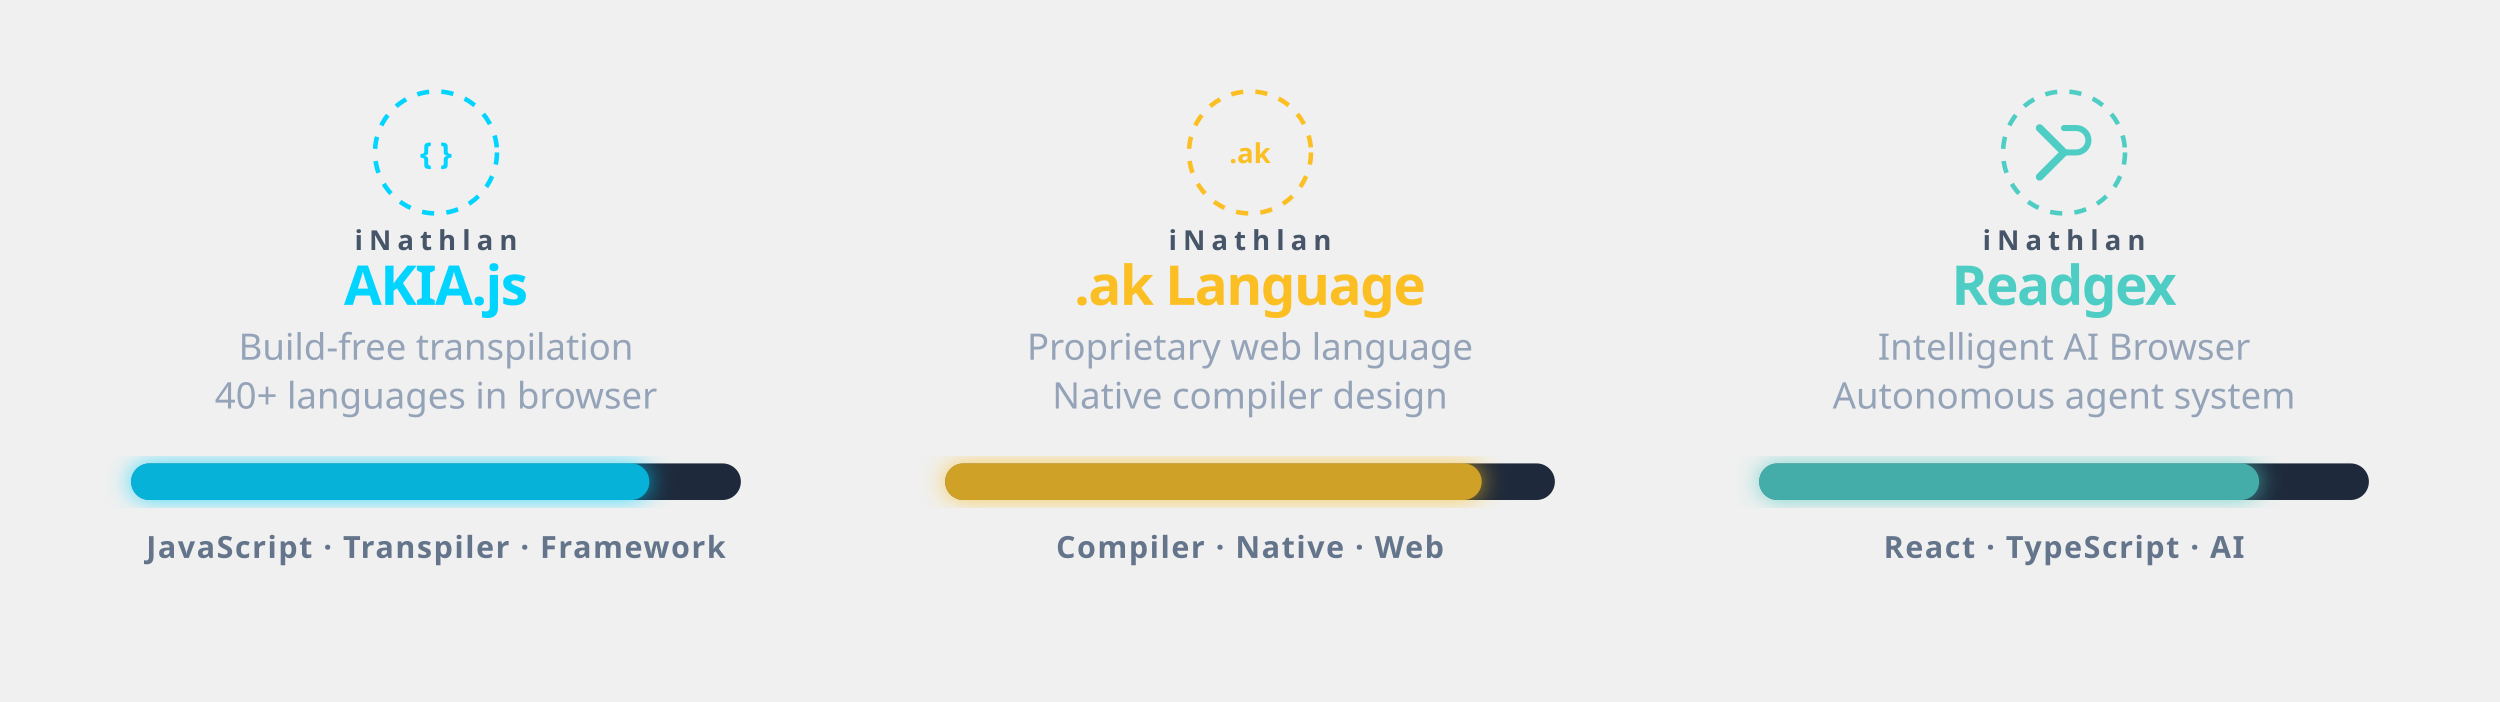
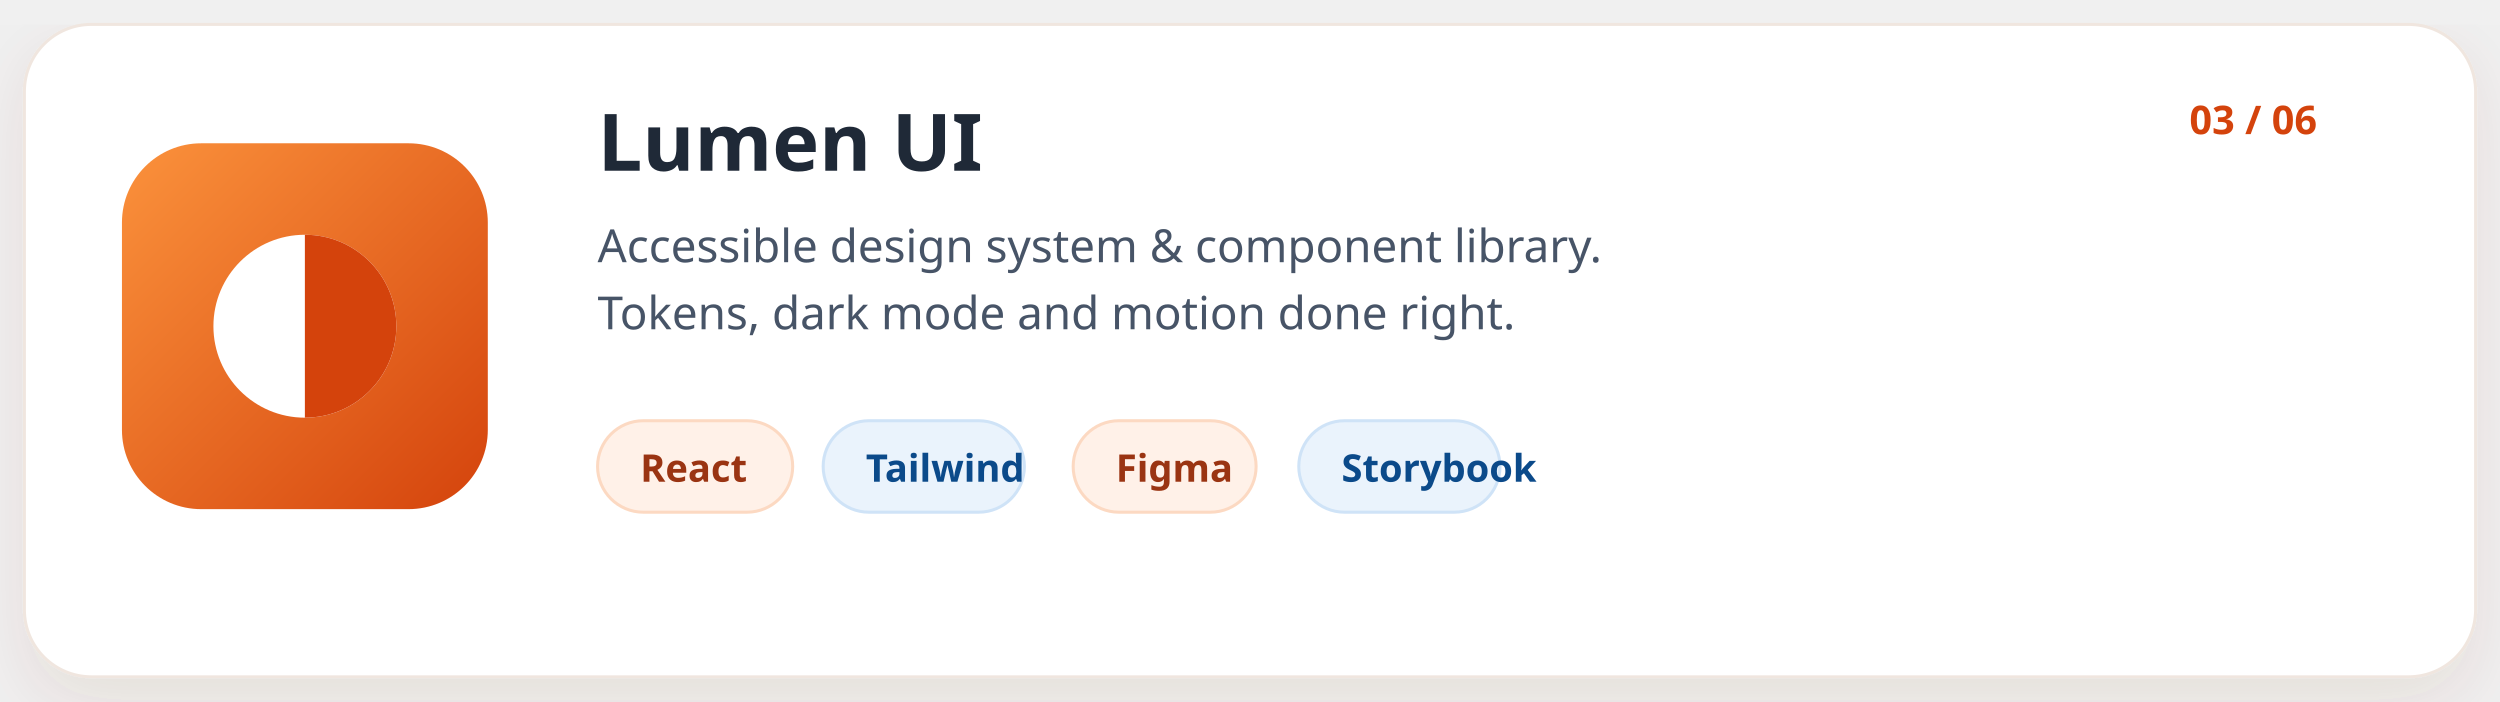
- <svg xmlns="http://www.w3.org/2000/svg" width="820" height="230" viewBox="0 0 820 230">
+ <svg xmlns="http://www.w3.org/2000/svg" width="820" height="230" viewBox="0 0 820 230" role="img" aria-label="Project: Lumen UI">
  <defs>
-     <filter id="glow" x="-20%" y="-20%" width="140%" height="140%">
-       <feGaussianBlur stdDeviation="4" result="blur" />
-       <feComposite in="SourceGraphic" in2="blur" operator="over" />
+     <linearGradient id="ov3" x1="0" y1="0" x2="1" y2="1">
+       <stop offset="0" stop-color="#fb923c" />
+       <stop offset="1" stop-color="#d4430c" />
+     </linearGradient>
+     <filter id="sh3" x="-10%" y="-10%" width="120%" height="120%">
+       <feDropShadow dx="0" dy="8" stdDeviation="12" flood-color="#7a2a00" flood-opacity="0.10" />
    </filter>
  </defs>
-   <style>
-     text { font-family: 'Segoe UI', system-ui, -apple-system, sans-serif; }
-     .pname { font-size: 18px; font-weight: 800; letter-spacing: -0.5px; }
-     .pdesc { font-size: 12px; fill: #94A3B8; font-weight: 500; }
-     .ptag { font-size: 10px; fill: #64748B; font-weight: 600; letter-spacing: 0.5px; }
-     .pct { font-size: 10px; font-weight: 700; }
-     .porg { font-size: 9px; fill: #475569; font-weight: 700; letter-spacing: 2px; }
-   </style>
-   <rect width="820" height="230" rx="16" fill="transparent" />
-   <rect x="16" y="16" width="255" height="198" rx="14" fill="transparent" />
-   <circle cx="143" cy="50" r="20" fill="transparent" stroke-dasharray="4 4" stroke="#00d4ff" stroke-width="1.5" />
-   <text x="143" y="50" text-anchor="middle" dominant-baseline="central" font-size="10" font-weight="800" fill="#00d4ff">{ }</text>
-   <text x="143" y="82" text-anchor="middle" class="porg">iNathlan</text>
-   <text x="143" y="100" text-anchor="middle" class="pname" fill="#00d4ff">AKIA.js</text>
-   <text x="143" y="118" text-anchor="middle" class="pdesc">Build-free transpilation</text>
-   <text x="143" y="134" text-anchor="middle" class="pdesc">40+ languages in browser</text>
-   <rect x="43" y="152" width="200" height="12" rx="6" fill="#1E293B" />
-   <rect x="43" y="152" width="170" height="12" rx="6" fill="#00d4ff" opacity="0.8" filter="url(#glow)" />
-   <text x="143" y="161" text-anchor="middle" class="pct" fill="transparent">85%</text>
-   <text x="143" y="183" text-anchor="middle" class="ptag">JavaScript · Transpiler · Framework</text>
-   <rect x="283" y="16" width="255" height="198" rx="14" fill="transparent" />
-   <circle cx="410" cy="50" r="20" fill="transparent" stroke-dasharray="4 4" stroke="#fbbf24" stroke-width="1.5" />
-   <text x="410" y="50" text-anchor="middle" dominant-baseline="central" font-size="9" font-weight="800" fill="#fbbf24">.ak</text>
-   <text x="410" y="82" text-anchor="middle" class="porg">iNathlan</text>
-   <text x="410" y="100" text-anchor="middle" class="pname" fill="#fbbf24">.ak Language</text>
-   <text x="410" y="118" text-anchor="middle" class="pdesc">Proprietary web language</text>
-   <text x="410" y="134" text-anchor="middle" class="pdesc">Native compiler design</text>
-   <rect x="310" y="152" width="200" height="12" rx="6" fill="#1E293B" />
-   <rect x="310" y="152" width="176" height="12" rx="6" fill="#fbbf24" opacity="0.8" filter="url(#glow)" />
-   <text x="410" y="161" text-anchor="middle" class="pct" fill="transparent">88%</text>
-   <text x="410" y="183" text-anchor="middle" class="ptag">Compiler · Native · Web</text>
-   <rect x="550" y="16" width="255" height="198" rx="14" fill="transparent" />
-   <circle cx="677" cy="50" r="20" fill="transparent" stroke-dasharray="4 4" stroke="#4ecdc4" stroke-width="1.5" />
-   <path d="M669 42l8 8-8 8" fill="none" stroke="#4ecdc4" stroke-width="2.5" stroke-linecap="round" stroke-linejoin="round" />
-   <path d="M677 42h4a4 4 0 0 1 0 8h-4" fill="none" stroke="#4ecdc4" stroke-width="2" stroke-linecap="round" />
-   <text x="677" y="82" text-anchor="middle" class="porg">iNathlan</text>
-   <text x="677" y="100" text-anchor="middle" class="pname" fill="#4ecdc4">Readgex</text>
-   <text x="677" y="118" text-anchor="middle" class="pdesc">Intelligent AI Browser</text>
-   <text x="677" y="134" text-anchor="middle" class="pdesc">Autonomous agent system</text>
-   <rect x="577" y="152" width="200" height="12" rx="6" fill="#1E293B" />
-   <rect x="577" y="152" width="164" height="12" rx="6" fill="#4ecdc4" opacity="0.8" filter="url(#glow)" />
-   <text x="677" y="161" text-anchor="middle" class="pct" fill="transparent">82%</text>
-   <text x="677" y="183" text-anchor="middle" class="ptag">React · TypeScript · AI</text>
+   <rect x="8" y="8" width="804" height="214" rx="22" fill="#ffffff" stroke="#f0e6df" filter="url(#sh3)" />
+   <g transform="translate(40 47)">
+     <rect x="0" y="0" width="120" height="120" rx="26" fill="url(#ov3)" />
+     <g transform="translate(60 60)">
+       <circle cx="0" cy="0" r="30" fill="#ffffff" />
+       <path d="M0 -30 A30 30 0 0 1 0 30 Z" fill="#d4430c" />
+     </g>
+   </g>
+   <g transform="translate(196 56)">
+     <text x="0" y="0" font-family="'Segoe UI', system-ui, sans-serif" font-size="26" font-weight="800" fill="#1f2937">Lumen UI</text>
+     <text x="0" y="30" font-family="'Segoe UI', system-ui, sans-serif" font-size="15" fill="#475467">Accessible design system &amp; component library.</text>
+     <text x="0" y="52" font-family="'Segoe UI', system-ui, sans-serif" font-size="15" fill="#475467">Tokens, dark mode and motion done right.</text>
+   </g>
+   <g transform="translate(196 138)" font-family="'Segoe UI', system-ui, sans-serif" font-size="12.5" font-weight="600">
+     <rect x="0" y="0" width="64" height="30" rx="15" fill="#fff1e8" stroke="#fcd9c2" />
+     <text x="14" y="20" fill="#9a3412">React</text>
+     <rect x="74" y="0" width="66" height="30" rx="15" fill="#eaf3fc" stroke="#cfe3f7" />
+     <text x="88" y="20" fill="#0b4a8a">Tailwind</text>
+     <rect x="156" y="0" width="60" height="30" rx="15" fill="#fff1e8" stroke="#fcd9c2" />
+     <text x="170" y="20" fill="#9a3412">Figma</text>
+     <rect x="230" y="0" width="66" height="30" rx="15" fill="#eaf3fc" stroke="#cfe3f7" />
+     <text x="244" y="20" fill="#0b4a8a">Storybook</text>
+   </g>
+   <text x="760" y="44" text-anchor="end" font-family="'Segoe UI', system-ui, sans-serif" font-size="13" font-weight="700" fill="#d4430c">03 / 06</text>
</svg>
